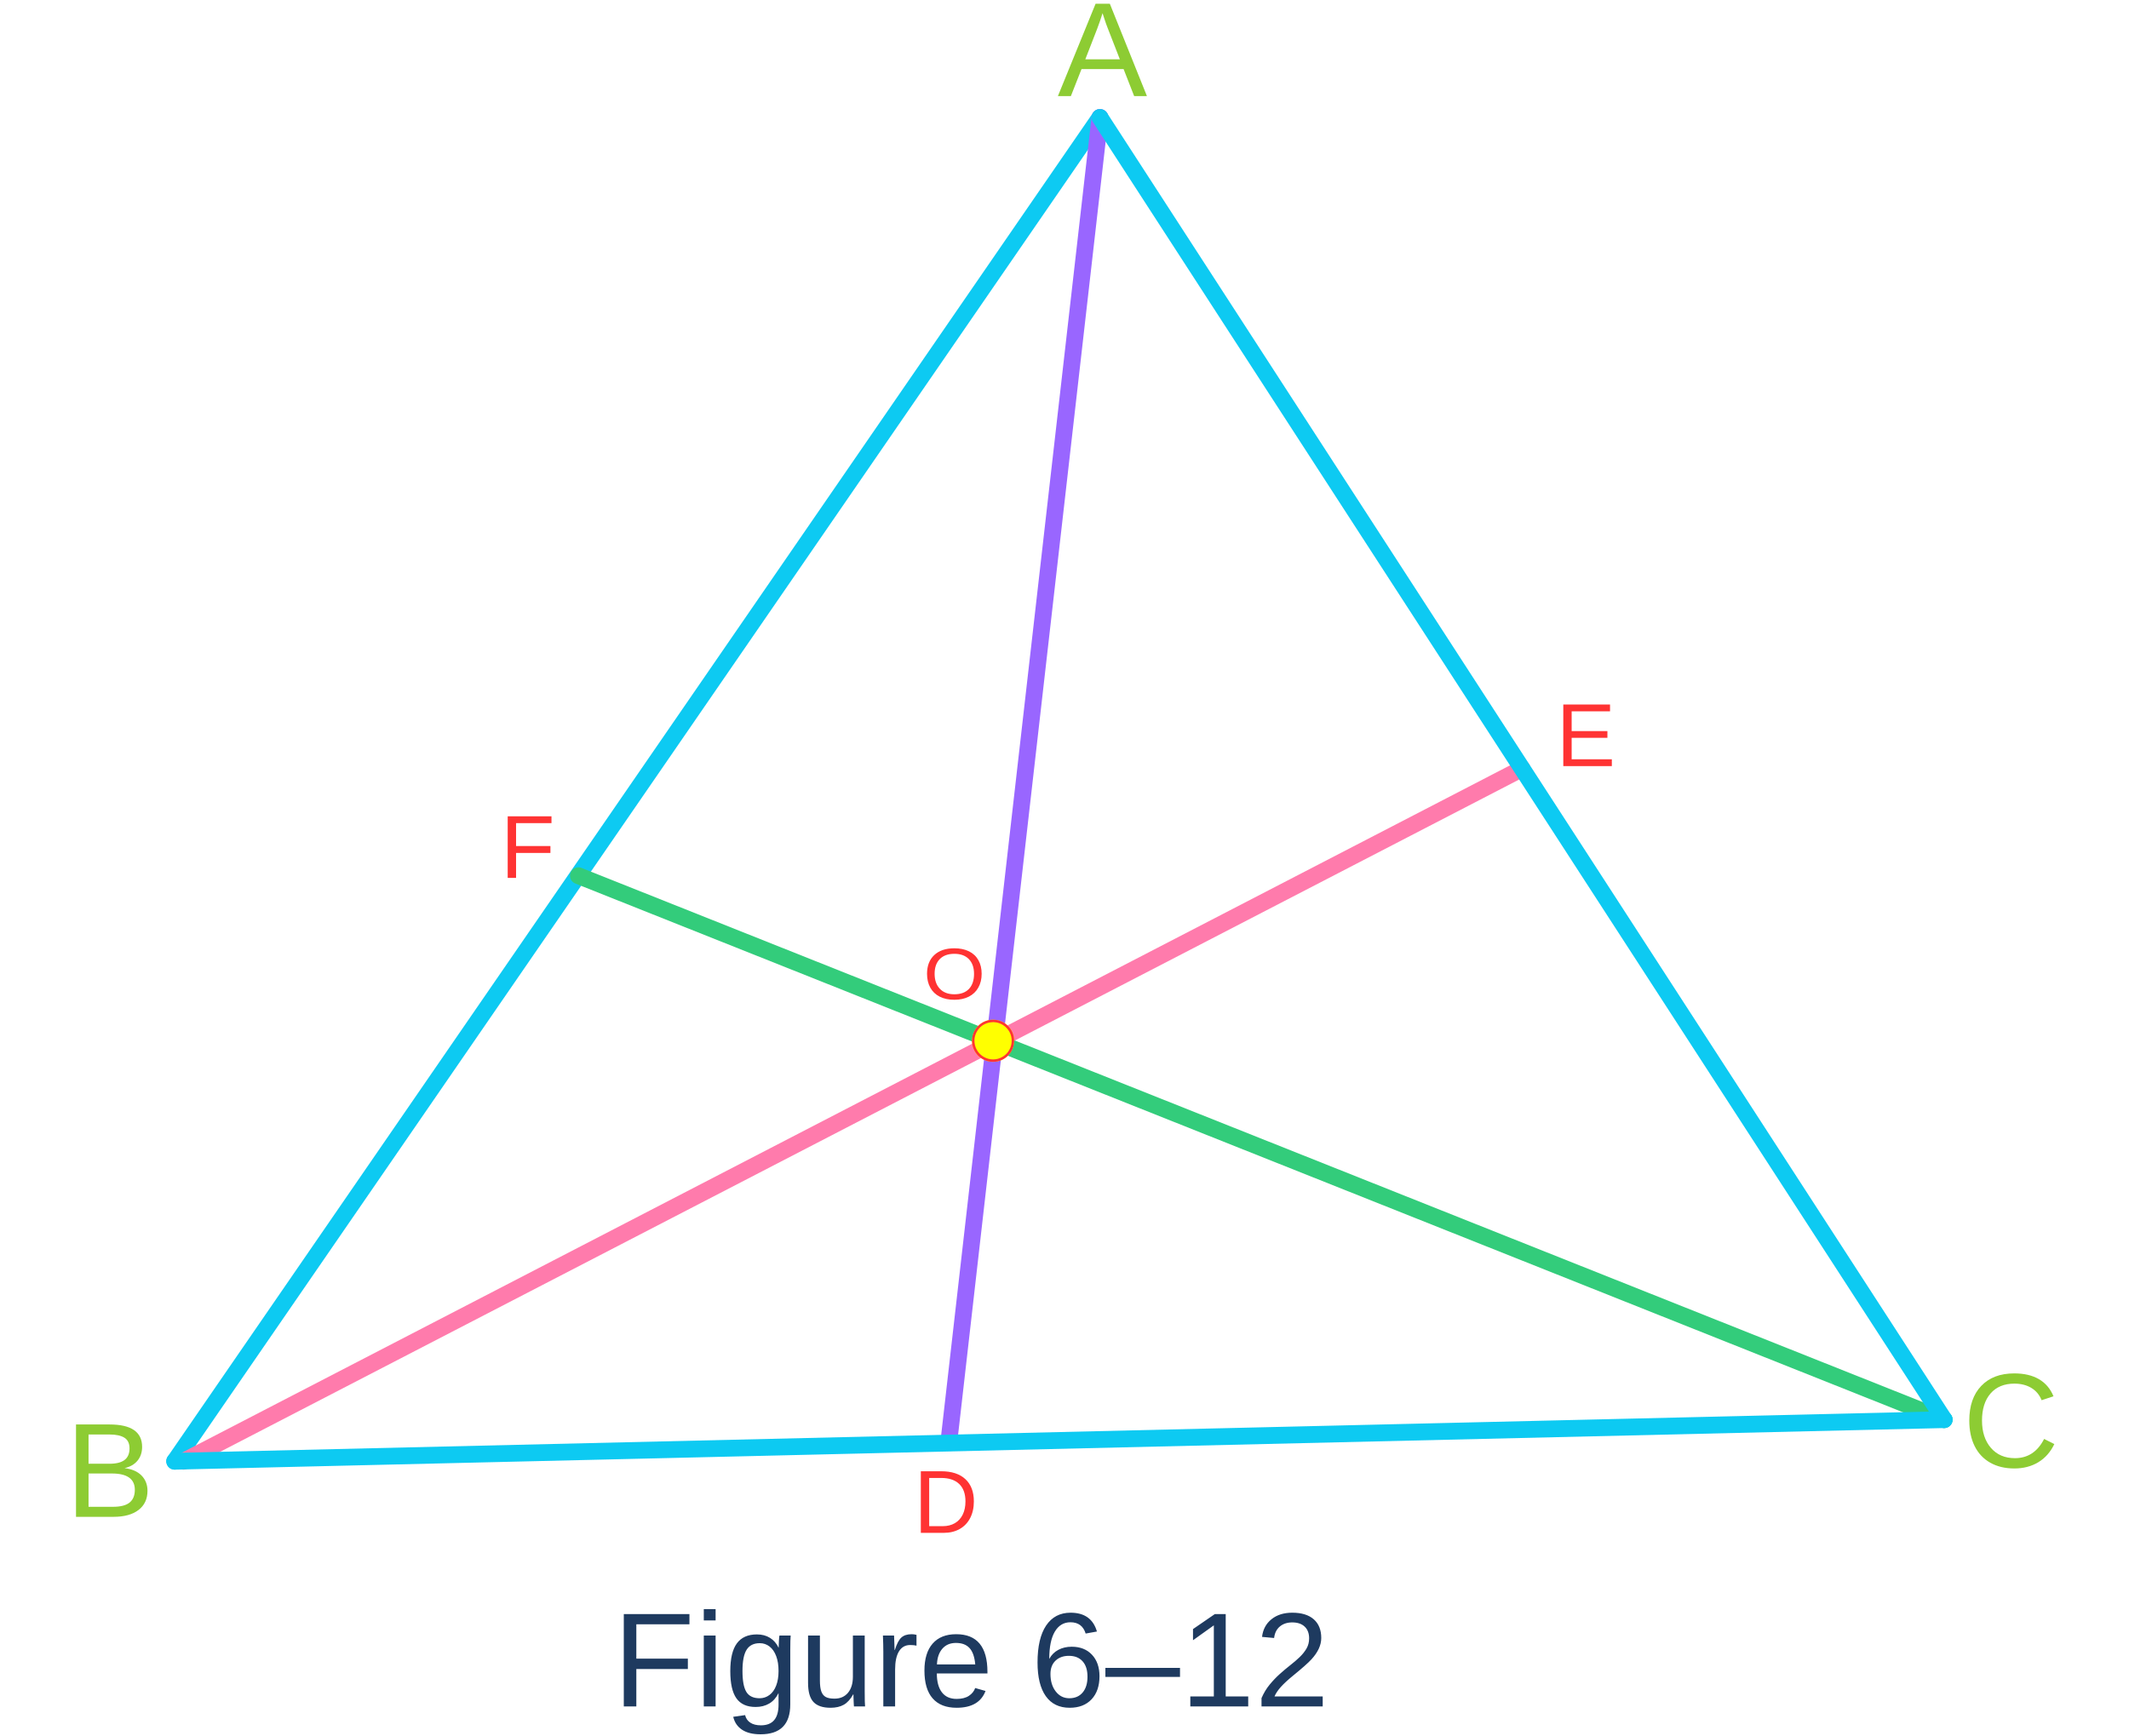
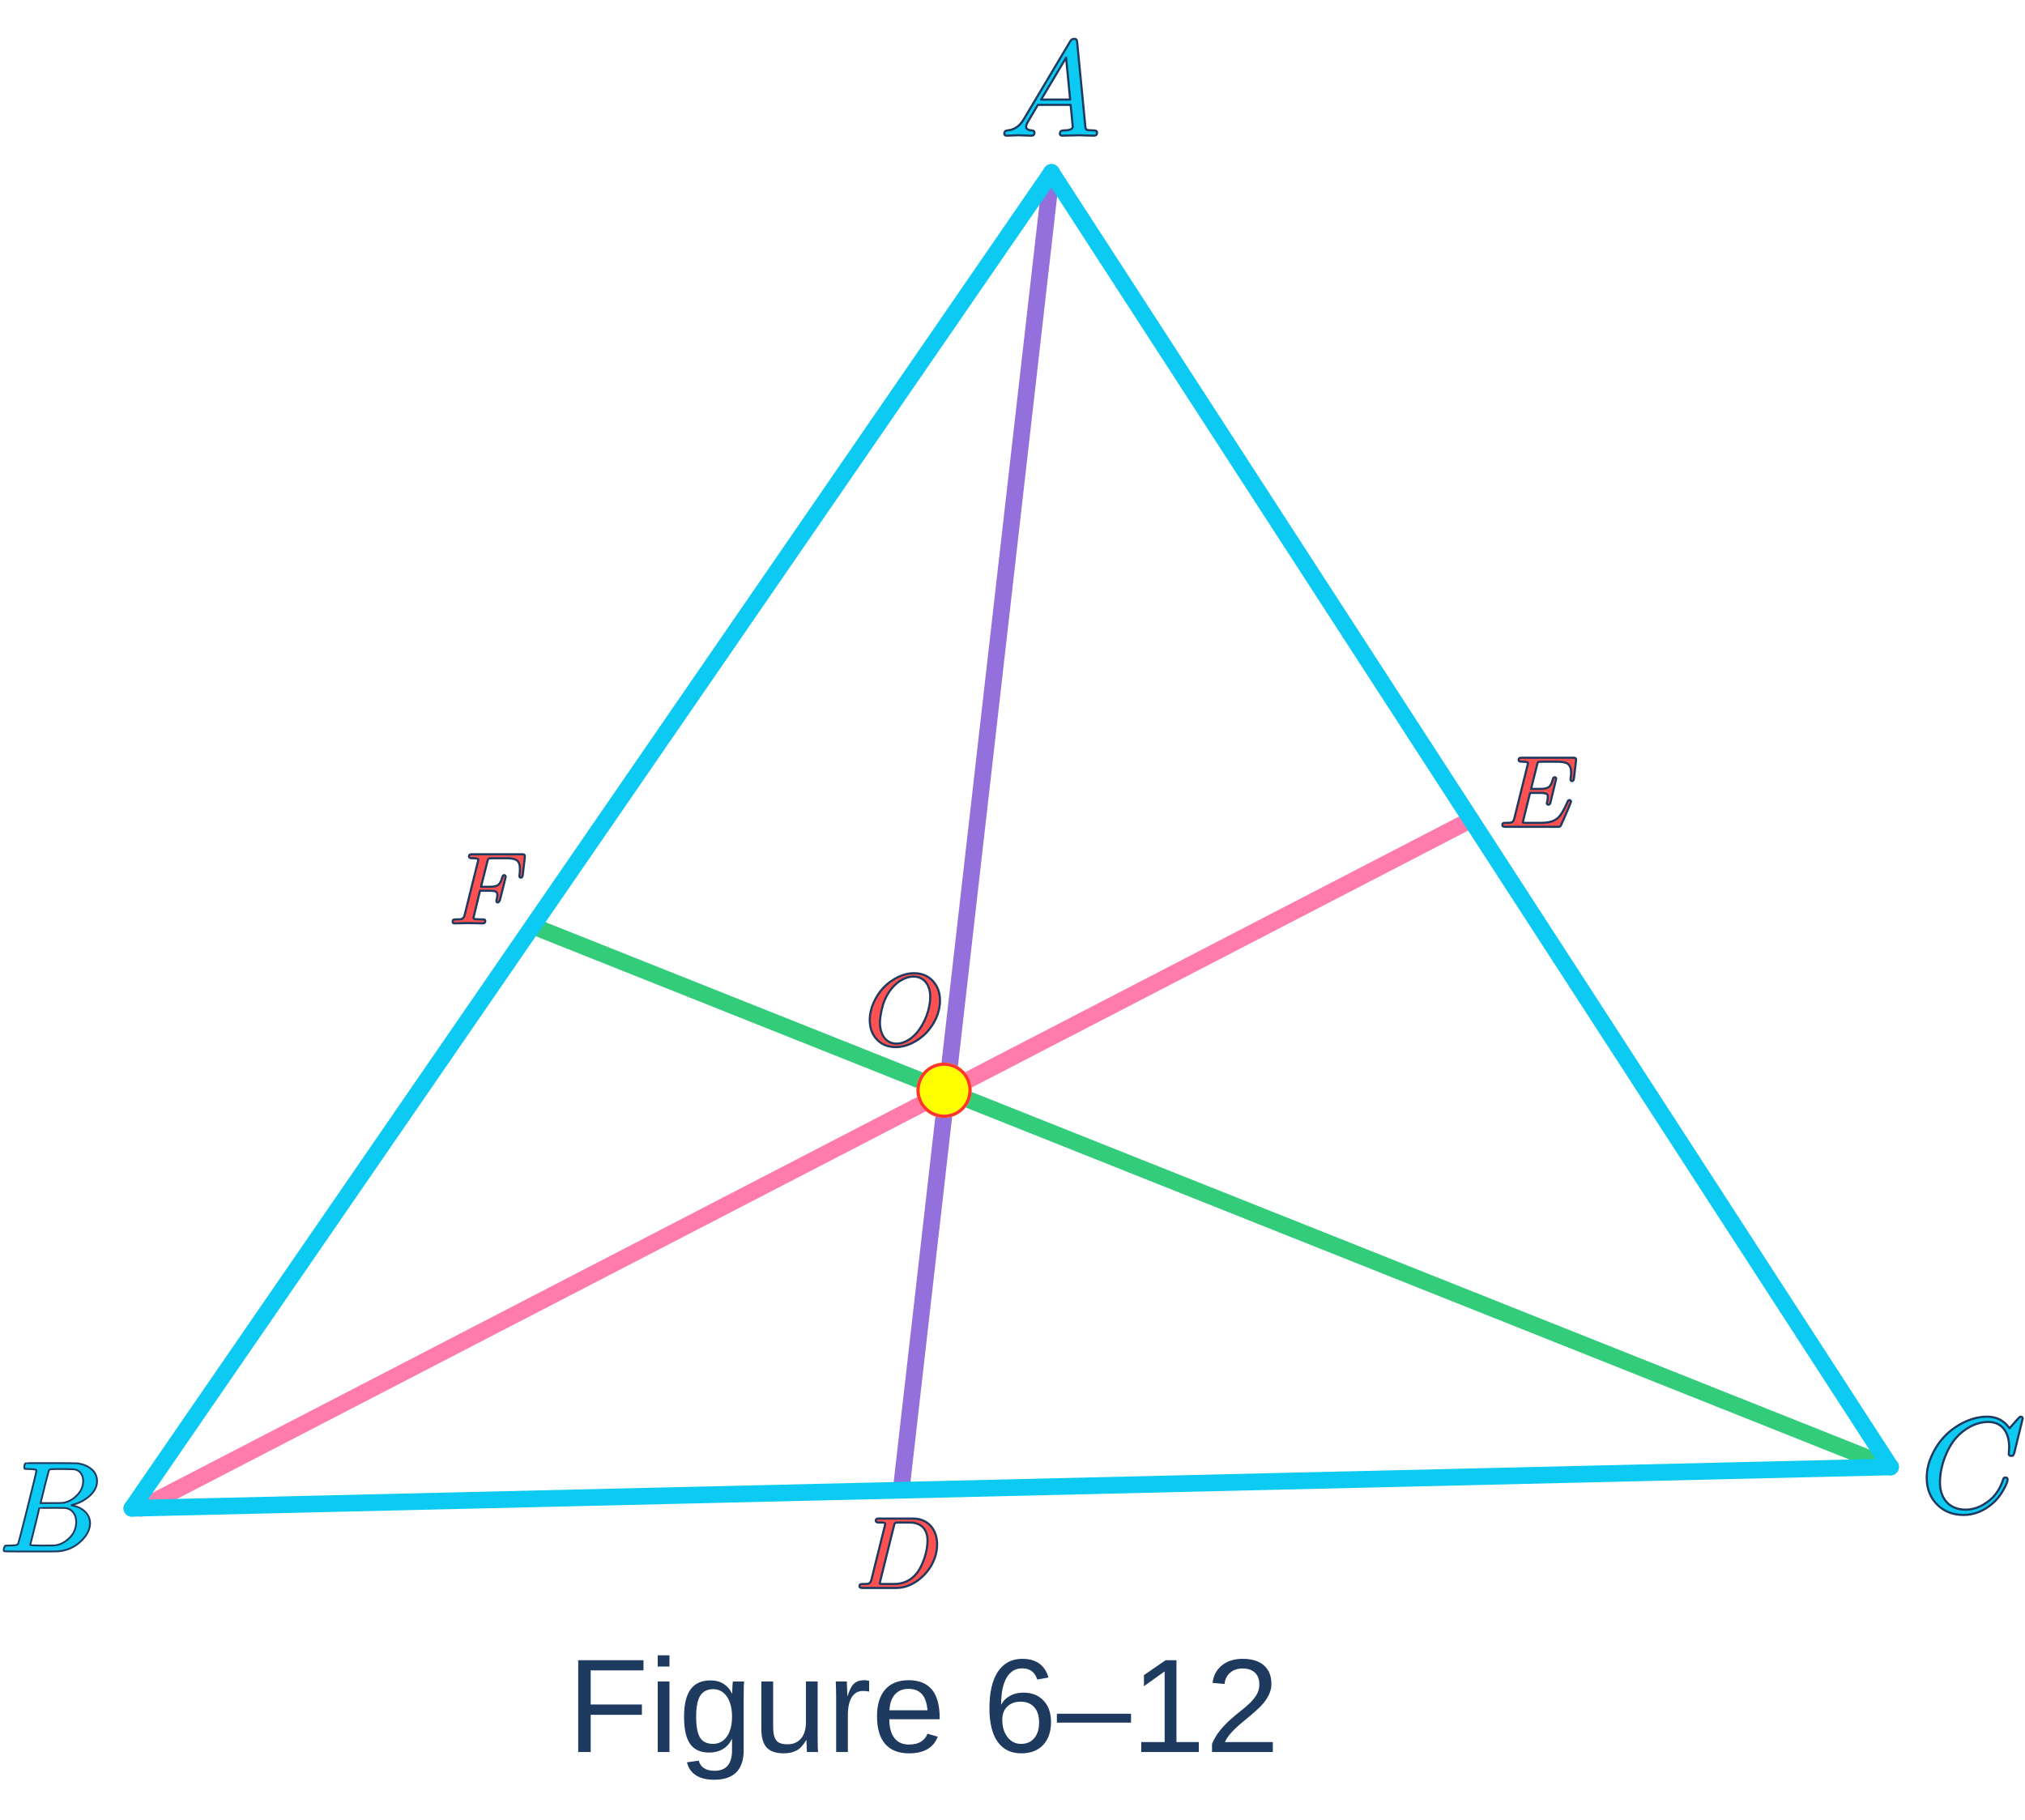
- <svg xmlns="http://www.w3.org/2000/svg" width="206" height="168" viewBox="0 0 1474 1293" version="1.1" xml:space="preserve" style="fill-rule:evenodd;clip-rule:evenodd;stroke-linecap:round;stroke-linejoin:round;stroke-miterlimit:1.5;">
-   <g transform="matrix(66.6667,0,0,66.6667,357.61,653.924)">
+ <svg xmlns="http://www.w3.org/2000/svg" width="256" height="230" viewBox="0 0 943 812" version="1.1" xml:space="preserve" style="fill-rule:evenodd;clip-rule:evenodd;stroke-linejoin:round;stroke-miterlimit:2;">
+   <g>
+     <g>
+       <path id="MJX-51-NCM-I-1D434" d="M474.114,45.38c1.133,0 5.036,0.189 6.232,0.189c0.944,0 1.385,-0.503 1.385,-1.447c-0,-0.567 -0.378,-0.945 -1.196,-1.008c-1.826,-0.063 -2.707,-0.692 -2.707,-1.888c-0,-0.566 0.566,-1.825 1.762,-3.714c1.7,-2.832 2.896,-4.91 3.714,-6.294l15.296,-0c0,0.44 0.063,1.321 0.252,2.706c0.441,4.595 0.692,7.113 0.692,7.428c0,1.196 -1.385,1.762 -4.217,1.762c-1.196,0 -1.763,0.504 -1.763,1.511c0,0.63 0.378,0.944 1.133,0.944c1.511,0 6.295,-0.189 7.806,-0.189c1.259,0 5.728,0.189 6.987,0.189c0.944,0 1.385,-0.503 1.385,-1.51c-0,-0.63 -0.567,-0.945 -1.7,-0.945c-1.762,0 -2.833,-0.125 -3.147,-0.314c-0.315,-0.189 -0.567,-0.756 -0.63,-1.7l-3.776,-38.9c-0.189,-1.196 -0.126,-1.7 -1.448,-1.7c-0.756,0 -1.385,0.378 -1.826,1.196l-21.653,36.32c-1.888,3.147 -4.406,4.847 -7.491,5.098c-1.007,0.063 -1.51,0.567 -1.51,1.511c-0,0.63 0.377,0.944 1.07,0.944c1.007,0 4.343,-0.189 5.35,-0.189m22.346,-36.131l1.888,19.514l-13.533,-0l11.645,-19.514Z" style="fill:#0dcaf2;fill-rule:nonzero;stroke:#1e3a5f;stroke-width:1px;" />
    </g>
-   <text x="316.887px" y="653.924px" style="font-family:'ArialMT', 'Arial', sans-serif;font-size:66.667px;fill:#f33;">F</text>
-   <g transform="matrix(66.6667,0,0,66.6667,672.687,1141.78)">
+   </g>
+   <g>
+     <g>
+       <path id="MJX-51-NCM-I-1D436" d="M903.405,672.783c0,-8.057 3.525,-16.24 7.491,-20.772c3.21,-3.714 8.749,-7.428 14.981,-7.428c6.546,0 9.756,4.973 9.756,11.771c0,0.567 -0.188,2.581 -0.188,3.148c-0,0.566 0.377,0.881 1.196,0.881c0.314,-0 0.566,-0.063 0.755,-0.126c0.315,-0.441 0.503,-0.881 0.629,-1.322l3.903,-15.925c-0,-0.567 -0.315,-0.882 -0.944,-0.882c-0.252,0 -0.63,0.252 -1.133,0.819l-4.092,4.595c-2.455,-3.588 -5.917,-5.414 -10.386,-5.414c-3.462,0 -6.861,0.819 -10.323,2.392c-6.987,3.274 -12.086,8.435 -15.359,15.485c-1.636,3.462 -2.455,6.987 -2.455,10.575c0,5.036 1.574,9.127 4.784,12.4c3.21,3.274 7.302,4.91 12.338,4.91c4.972,0 9.504,-1.825 13.596,-5.413c1.699,-1.448 3.147,-3.21 4.343,-5.162c1.7,-2.832 2.581,-4.784 2.581,-5.98c0,-0.566 -0.315,-0.881 -1.007,-0.881c-0.567,0 -0.881,0.252 -1.007,0.818c-1.322,4.092 -3.399,7.365 -6.232,9.694c-3.588,2.959 -7.365,4.469 -11.267,4.469c-7.554,0 -11.96,-5.098 -11.96,-12.652Z" style="fill:#0dcaf2;fill-rule:nonzero;stroke:#1e3a5f;stroke-width:1px;" />
    </g>
-   <text x="624.542px" y="1141.78px" style="font-family:'ArialMT', 'Arial', sans-serif;font-size:66.667px;fill:#f33;">D</text>
-   <g transform="matrix(100,0,0,100,1477.94,1092.84)">
+   </g>
+   <g>
+     <g>
+       <path d="M13.537,666.511c-1.086,0 -1.729,-0.02 -1.93,-0.06c-0.201,-0.04 -0.301,-0.261 -0.301,-0.663c-0,-1.086 0.221,-1.749 0.663,-1.99c0.04,-0.041 2.653,-0.061 7.839,-0.061c10.412,0 15.899,0.041 16.462,0.121c2.533,0.402 4.643,1.306 6.332,2.713c1.688,1.407 2.553,3.257 2.593,5.548c-0,2.573 -1.166,4.884 -3.498,6.935c-2.331,2.05 -5.005,3.437 -8.02,4.16l-0.603,0.181c2.573,0.362 4.684,1.287 6.332,2.774c1.648,1.488 2.492,3.337 2.532,5.548c0,2.934 -1.447,5.769 -4.341,8.502c-2.895,2.734 -6.452,4.282 -10.673,4.643c-0.282,0.041 -4.523,0.061 -12.724,0.061c-8.04,-0 -12.12,-0.041 -12.241,-0.121c-0.161,-0.121 -0.241,-0.281 -0.241,-0.482c-0,-0.282 0.04,-0.563 0.121,-0.845c0.201,-0.763 0.402,-1.185 0.603,-1.266c0.16,-0.04 0.462,-0.06 0.904,-0.06l0.362,-0c1.085,-0 2.291,-0.06 3.618,-0.181c0.563,-0.121 0.945,-0.362 1.146,-0.724c0.12,-0.16 1.567,-5.748 4.341,-16.763c2.774,-11.015 4.161,-16.824 4.161,-17.427c0,-0.282 -1.146,-0.462 -3.437,-0.543Zm25.206,5.608c-0,-1.206 -0.302,-2.332 -0.905,-3.377c-0.603,-1.045 -1.588,-1.728 -2.955,-2.05c-0.281,-0.08 -2.13,-0.141 -5.547,-0.181l-2.533,0c-0.884,0 -1.588,0.02 -2.11,0.06l-0.784,0c-0.603,0.041 -0.985,0.242 -1.146,0.603c-0.081,0.161 -0.724,2.573 -1.93,7.237c0,0.12 -0.02,0.241 -0.06,0.361l-1.869,7.598l4.884,0c3.256,0 5.126,-0.04 5.608,-0.12c2.412,-0.402 4.563,-1.568 6.452,-3.498c1.89,-1.929 2.854,-4.14 2.895,-6.633Zm-3.257,18.995c0,-1.769 -0.462,-3.236 -1.387,-4.402c-0.924,-1.166 -2.13,-1.849 -3.618,-2.05c-0.241,-0.041 -1.909,-0.061 -5.005,-0.061c-4.743,0 -7.135,0.02 -7.175,0.061c-0,0.08 -0.342,1.547 -1.025,4.402c-0.684,2.854 -1.387,5.688 -2.111,8.502l-1.085,4.221c-0,0.161 0.241,0.241 0.723,0.241c0.483,0 2.111,0.04 4.885,0.121c3.577,-0 5.507,-0.02 5.788,-0.06c2.493,-0.282 4.784,-1.448 6.875,-3.498c2.09,-2.05 3.135,-4.543 3.135,-7.477Z" style="fill:#0dcaf2;fill-rule:nonzero;stroke:#1e3a5f;stroke-width:0.83px;stroke-linejoin:miter;stroke-miterlimit:4;" />
    </g>
-   <text x="1405.72px" y="1092.84px" style="font-family:'ArialMT', 'Arial', sans-serif;font-size:100px;fill:#8dcc33;">C</text>
-   <g transform="matrix(100,0,0,100,798.586,71.582)">
-     </g>
-   <text x="731.887px" y="71.582px" style="font-family:'ArialMT', 'Arial', sans-serif;font-size:100px;fill:#8dcc33;">A</text>
-   <g transform="matrix(100,0,0,100,59.375,1129.85)">
-     </g>
-   <text x="-7.324px" y="1129.85px" style="font-family:'ArialMT', 'Arial', sans-serif;font-size:100px;fill:#8dcc33;">B</text>
-   <g transform="matrix(66.6667,0,0,66.6667,1147.46,570.654)">
-     </g>
-   <text x="1102.99px" y="570.654px" style="font-family:'ArialMT', 'Arial', sans-serif;font-size:66.667px;fill:#f33;">E</text>
-   <g transform="matrix(1,0,0,0.90904,-2.27374e-13,-31.5266)">
-     <g transform="matrix(59.5858,0,0,59.5858,678.153,853.326)">
-         </g>
-     <text x="631.805px" y="853.326px" style="font-family:'ArialMT', 'Arial', sans-serif;font-size:59.586px;fill:#f33;">O</text>
  </g>
-   <g transform="matrix(100,0,0,100,934.3,1271.09)">
-     </g>
-   <text x="400.608px" y="1271.09px" style="font-family:'ArialMT', 'Arial', sans-serif;font-size:100px;fill:#1e3a5f;">Figure 6–12</text>
-   <path d="M763.412,87.508l-689.058,1000.94" style="fill:none;stroke:#0dcaf2;stroke-width:12.5px;" />
-   <path d="M763.412,87.508l-112.427,985.446" style="fill:none;stroke:#96f;stroke-width:12.5px;" />
-   <path d="M375.005,652.289l1017.08,405.172" style="fill:none;stroke:#33cc7b;stroke-width:12.5px;" />
-   <path d="M80.999,1088.45l996.747,-515.961" style="fill:none;stroke:#ff7bac;stroke-width:12.5px;" />
-   <path d="M763.412,87.508l628.668,969.953" style="fill:none;stroke:#0dcaf2;stroke-width:12.5px;" />
-   <path d="M74.354,1088.45l1317.73,-30.985" style="fill:none;stroke:#0dcaf2;stroke-width:12.5px;" />
-   <circle cx="683.807" cy="775.253" r="15.684" style="fill:#ff0;" />
-   <path d="M683.807,759.569c8.656,-0 15.684,7.028 15.684,15.684c0,8.657 -7.028,15.685 -15.684,15.685c-8.657,-0 -15.685,-7.028 -15.685,-15.685c0,-8.656 7.028,-15.684 15.685,-15.684Zm0.004,1.801l0,0.007c-8.906,0.168 -13.678,7.267 -13.871,13.339c-0.357,11.274 11.905,18.2 21.342,12.228c8.276,-5.238 8.802,-17.81 -0.141,-23.47c-3.458,-2.189 -7.034,-2.098 -7.33,-2.104Z" style="fill:#f33;" />
+   <text x="264.171px" y="798.302px" style="font-family:'ArialMT', 'Arial', sans-serif;font-size:62.149px;fill:#1e3a5f;">Figure 6–12</text>
+   <path d="M489.652,62.714l-69.873,612.448" style="fill:none;stroke:#9370db;stroke-width:7.77px;stroke-linecap:round;stroke-miterlimit:1.5;" />
+   <path d="M248.259,413.721l632.109,251.812" style="fill:none;stroke:#33cc7b;stroke-width:7.77px;stroke-linecap:round;stroke-miterlimit:1.5;" />
+   <path d="M65.536,684.793l619.472,-320.667" style="fill:none;stroke:#ff7bac;stroke-width:7.77px;stroke-linecap:round;stroke-miterlimit:1.5;" />
+   <path d="M489.652,62.714l390.713,602.819" style="fill:none;stroke:#0dcaf2;stroke-width:7.77px;stroke-linecap:round;stroke-miterlimit:1.5;" />
+   <path d="M61.407,684.793l818.96,-19.257" style="fill:none;stroke:#0dcaf2;stroke-width:7.77px;stroke-linecap:round;stroke-miterlimit:1.5;" />
+   <circle cx="439.623" cy="490.103" r="12.857" style="fill:#ff0;" />
+   <path d="M439.623,477.246c7.095,0 12.856,5.761 12.856,12.857c0,7.096 -5.761,12.857 -12.856,12.857c-7.096,0 -12.858,-5.761 -12.858,-12.857c0,-7.096 5.762,-12.857 12.858,-12.857Zm0.003,1.477l0,0.006c-7.3,0.137 -11.212,5.956 -11.37,10.934c-0.293,9.241 9.759,14.919 17.494,10.023c6.784,-4.293 7.216,-14.599 -0.115,-19.239c-2.835,-1.794 -5.766,-1.719 -6.009,-1.724Z" style="fill:#f33;" />
+   <path d="M489.652,62.714l-428.245,622.077" style="fill:none;stroke:#0dcaf2;stroke-width:7.77px;stroke-linecap:round;stroke-miterlimit:1.5;" />
+   <g>
+     <path id="MJX-245-NCM-I-1D437" d="M425.171,689.579l-15.71,0c-1.089,0 -1.609,0.047 -1.609,1.088c-0,0.521 0.52,0.758 1.561,0.758c0.947,-0 2.84,-0.142 2.84,0.615c-0,0.094 -0.048,0.378 -0.19,0.852l-6.246,25.127c-0.237,1.041 -0.71,1.656 -1.42,1.893c-0.331,0.095 -1.183,0.142 -2.65,0.142c-1.041,-0 -1.514,0.095 -1.514,1.088c-0,0.521 0.521,0.757 1.514,0.757l15.474,0c3.218,0 6.294,-0.946 9.275,-2.886c5.064,-3.265 9.89,-9.654 9.89,-17.414c0,-7.004 -4.306,-12.02 -11.215,-12.02m6.767,10.269c0,5.347 -2.413,11.83 -4.874,15.001c-2.697,3.454 -6.246,5.205 -10.694,5.205l-5.253,-0c-0.521,-0 -0.852,-0 -1.041,-0.047c-0.284,-0 -0.426,-0.095 -0.426,-0.237c-0,-0.095 0.095,-0.426 0.237,-1.041l6.388,-25.696c0.426,-1.561 0.378,-1.608 2.366,-1.608l5.016,-0c5.3,-0 8.281,3.123 8.281,8.423Z" style="fill:#ff5151;fill-rule:nonzero;stroke:#1e3a5f;stroke-width:1px;" />
+   </g>
+   <g>
+     <path id="MJX-245-NCM-I-1D438" d="M707.212,336.395c0,0.474 0.521,0.71 1.515,0.71c1.892,0 2.839,0.189 2.839,0.615c-0,0.142 -0.095,0.474 -0.237,1.089l-6.152,24.749c-0.236,1.041 -0.709,1.656 -1.419,1.893c-0.331,0.094 -1.183,0.142 -2.65,0.142c-1.041,-0 -1.514,0.094 -1.514,1.088c-0,0.52 0.52,0.757 1.514,0.757l24.276,0c1.135,0 1.23,-0.095 1.609,-0.899l1.892,-4.259c1.278,-2.934 2.177,-5.111 2.698,-6.578c-0.095,-0.425 -0.237,-0.709 -0.757,-0.709c-0.332,-0 -0.616,0.236 -0.805,0.662c-1.183,2.792 -2.319,4.922 -3.454,6.436c-1.893,2.555 -4.685,3.502 -9.133,3.502l-6.862,-0c-0.473,-0 -0.804,-0 -0.994,-0.048c-0.284,0 -0.426,-0.094 -0.426,-0.236c0,-0.095 0.095,-0.426 0.237,-1.041l3.123,-12.635l4.496,-0c2.224,-0 3.407,0.284 3.643,0.899c0.095,0.237 0.142,0.568 0.142,1.041c0,0.615 -0.094,1.372 -0.331,2.271c-0.094,0.237 -0.142,0.426 -0.142,0.568c0,0.473 0.284,0.71 0.805,0.71c0.426,0 0.71,-0.379 0.899,-1.088l2.65,-10.979c-0,-0.473 -0.237,-0.71 -0.757,-0.71c-0.379,0 -0.663,0.332 -0.805,0.994c-0.473,1.846 -1.088,3.029 -1.893,3.596c-0.804,0.568 -2.129,0.852 -4.069,0.852l-4.165,0l2.745,-11.026c0.379,-1.609 0.379,-1.656 2.366,-1.656l6.578,0c2.413,0 4.069,0.237 4.969,0.71c1.325,0.71 1.987,2.129 1.987,4.259c0,0.804 -0.047,1.656 -0.189,2.461c-0,0.094 -0,0.236 -0.048,0.426l0,0.425c0,0.521 0.237,0.758 0.71,0.758c0.473,-0 0.757,-0.426 0.852,-1.325l0.946,-8.092c0.142,-1.325 -0.189,-1.467 -1.467,-1.467l-23.613,-0c-1.088,-0 -1.609,0.047 -1.609,1.135Z" style="fill:#ff5151;fill-rule:nonzero;stroke:#1e3a5f;stroke-width:1px;" />
+   </g>
+   <g>
+     <path id="MJX-245-NCM-I-1D439" d="M218.41,381.352c0,0.473 0.521,0.709 1.515,0.709c1.893,0 2.839,0.19 2.839,0.616c0,0.142 -0.095,0.473 -0.237,1.088l-6.151,24.749c-0.284,1.041 -0.758,1.656 -1.42,1.893c-0.331,0.094 -1.183,0.142 -2.65,0.142c-1.041,-0 -1.514,0.094 -1.514,1.088c-0,0.521 0.284,0.757 0.899,0.757l6.152,-0.142l7.003,0.142c0.757,0 1.136,-0.378 1.136,-1.088c-0,-0.805 -0.521,-0.757 -1.751,-0.757c-2.082,-0 -3.265,-0.095 -3.549,-0.331c-0.142,-0.048 -0.189,-0.237 -0.189,-0.474l3.028,-12.54l4.401,0c2.177,0 3.691,0.095 3.691,1.893c0,0.615 -0.095,1.372 -0.331,2.271c-0.047,0.142 -0.095,0.332 -0.142,0.521c-0,0.521 0.236,0.757 0.757,0.757c0.237,-0.047 0.568,-0.378 0.899,-1.088l2.555,-10.174c0.095,-0.379 0.142,-0.663 0.142,-0.805c-0.142,-0.426 -0.425,-0.662 -0.757,-0.662c-0.378,-0 -0.662,0.378 -0.852,1.088c-0.473,1.798 -1.135,2.934 -1.892,3.502c-0.757,0.568 -2.082,0.852 -3.975,0.852l-4.023,-0l2.934,-11.641c0.379,-1.609 0.379,-1.657 2.366,-1.657l6.152,0c4.59,0 6.672,0.71 6.672,4.922c0,0.946 -0.047,1.798 -0.142,2.508c-0.047,0.52 -0.094,0.804 -0.094,0.852c-0,0.52 0.236,0.757 0.71,0.757c0.473,-0 0.757,-0.426 0.851,-1.325l0.947,-8.092c0.142,-1.325 -0.189,-1.467 -1.467,-1.467l-22.904,-0c-1.088,-0 -1.609,0.047 -1.609,1.136Z" style="fill:#ff5151;fill-rule:nonzero;stroke:#1e3a5f;stroke-width:1px;" />
+   </g>
+   <g>
+     <path id="MJX-245-NCM-I-1D442" d="M435.932,456.528c1.183,-2.697 1.799,-5.395 1.799,-8.139c-0,-3.691 -1.089,-6.72 -3.313,-9.133c-2.224,-2.414 -5.158,-3.644 -8.802,-3.644c-2.508,0 -5.016,0.615 -7.524,1.846c-5.11,2.508 -8.849,6.483 -11.262,11.877c-1.183,2.65 -1.798,5.3 -1.798,7.998c-0,3.738 1.088,6.766 3.312,9.133c2.224,2.366 5.158,3.549 8.849,3.549c2.461,-0 4.922,-0.616 7.43,-1.799c5.158,-2.508 8.896,-6.435 11.309,-11.688m-2.744,-9.985c-0,6.294 -2.84,12.588 -5.868,16.326c-2.082,2.603 -5.679,5.537 -9.843,5.537c-5.063,-0 -7.713,-4.401 -7.713,-9.748c-0,-1.657 0.331,-3.881 0.946,-6.578c1.278,-5.584 4.496,-10.505 8.707,-13.061c2.035,-1.23 4.023,-1.845 5.915,-1.845c5.111,-0 7.856,4.069 7.856,9.369Z" style="fill:#ff5151;fill-rule:nonzero;stroke:#1e3a5f;stroke-width:1px;" />
+   </g>
</svg>
